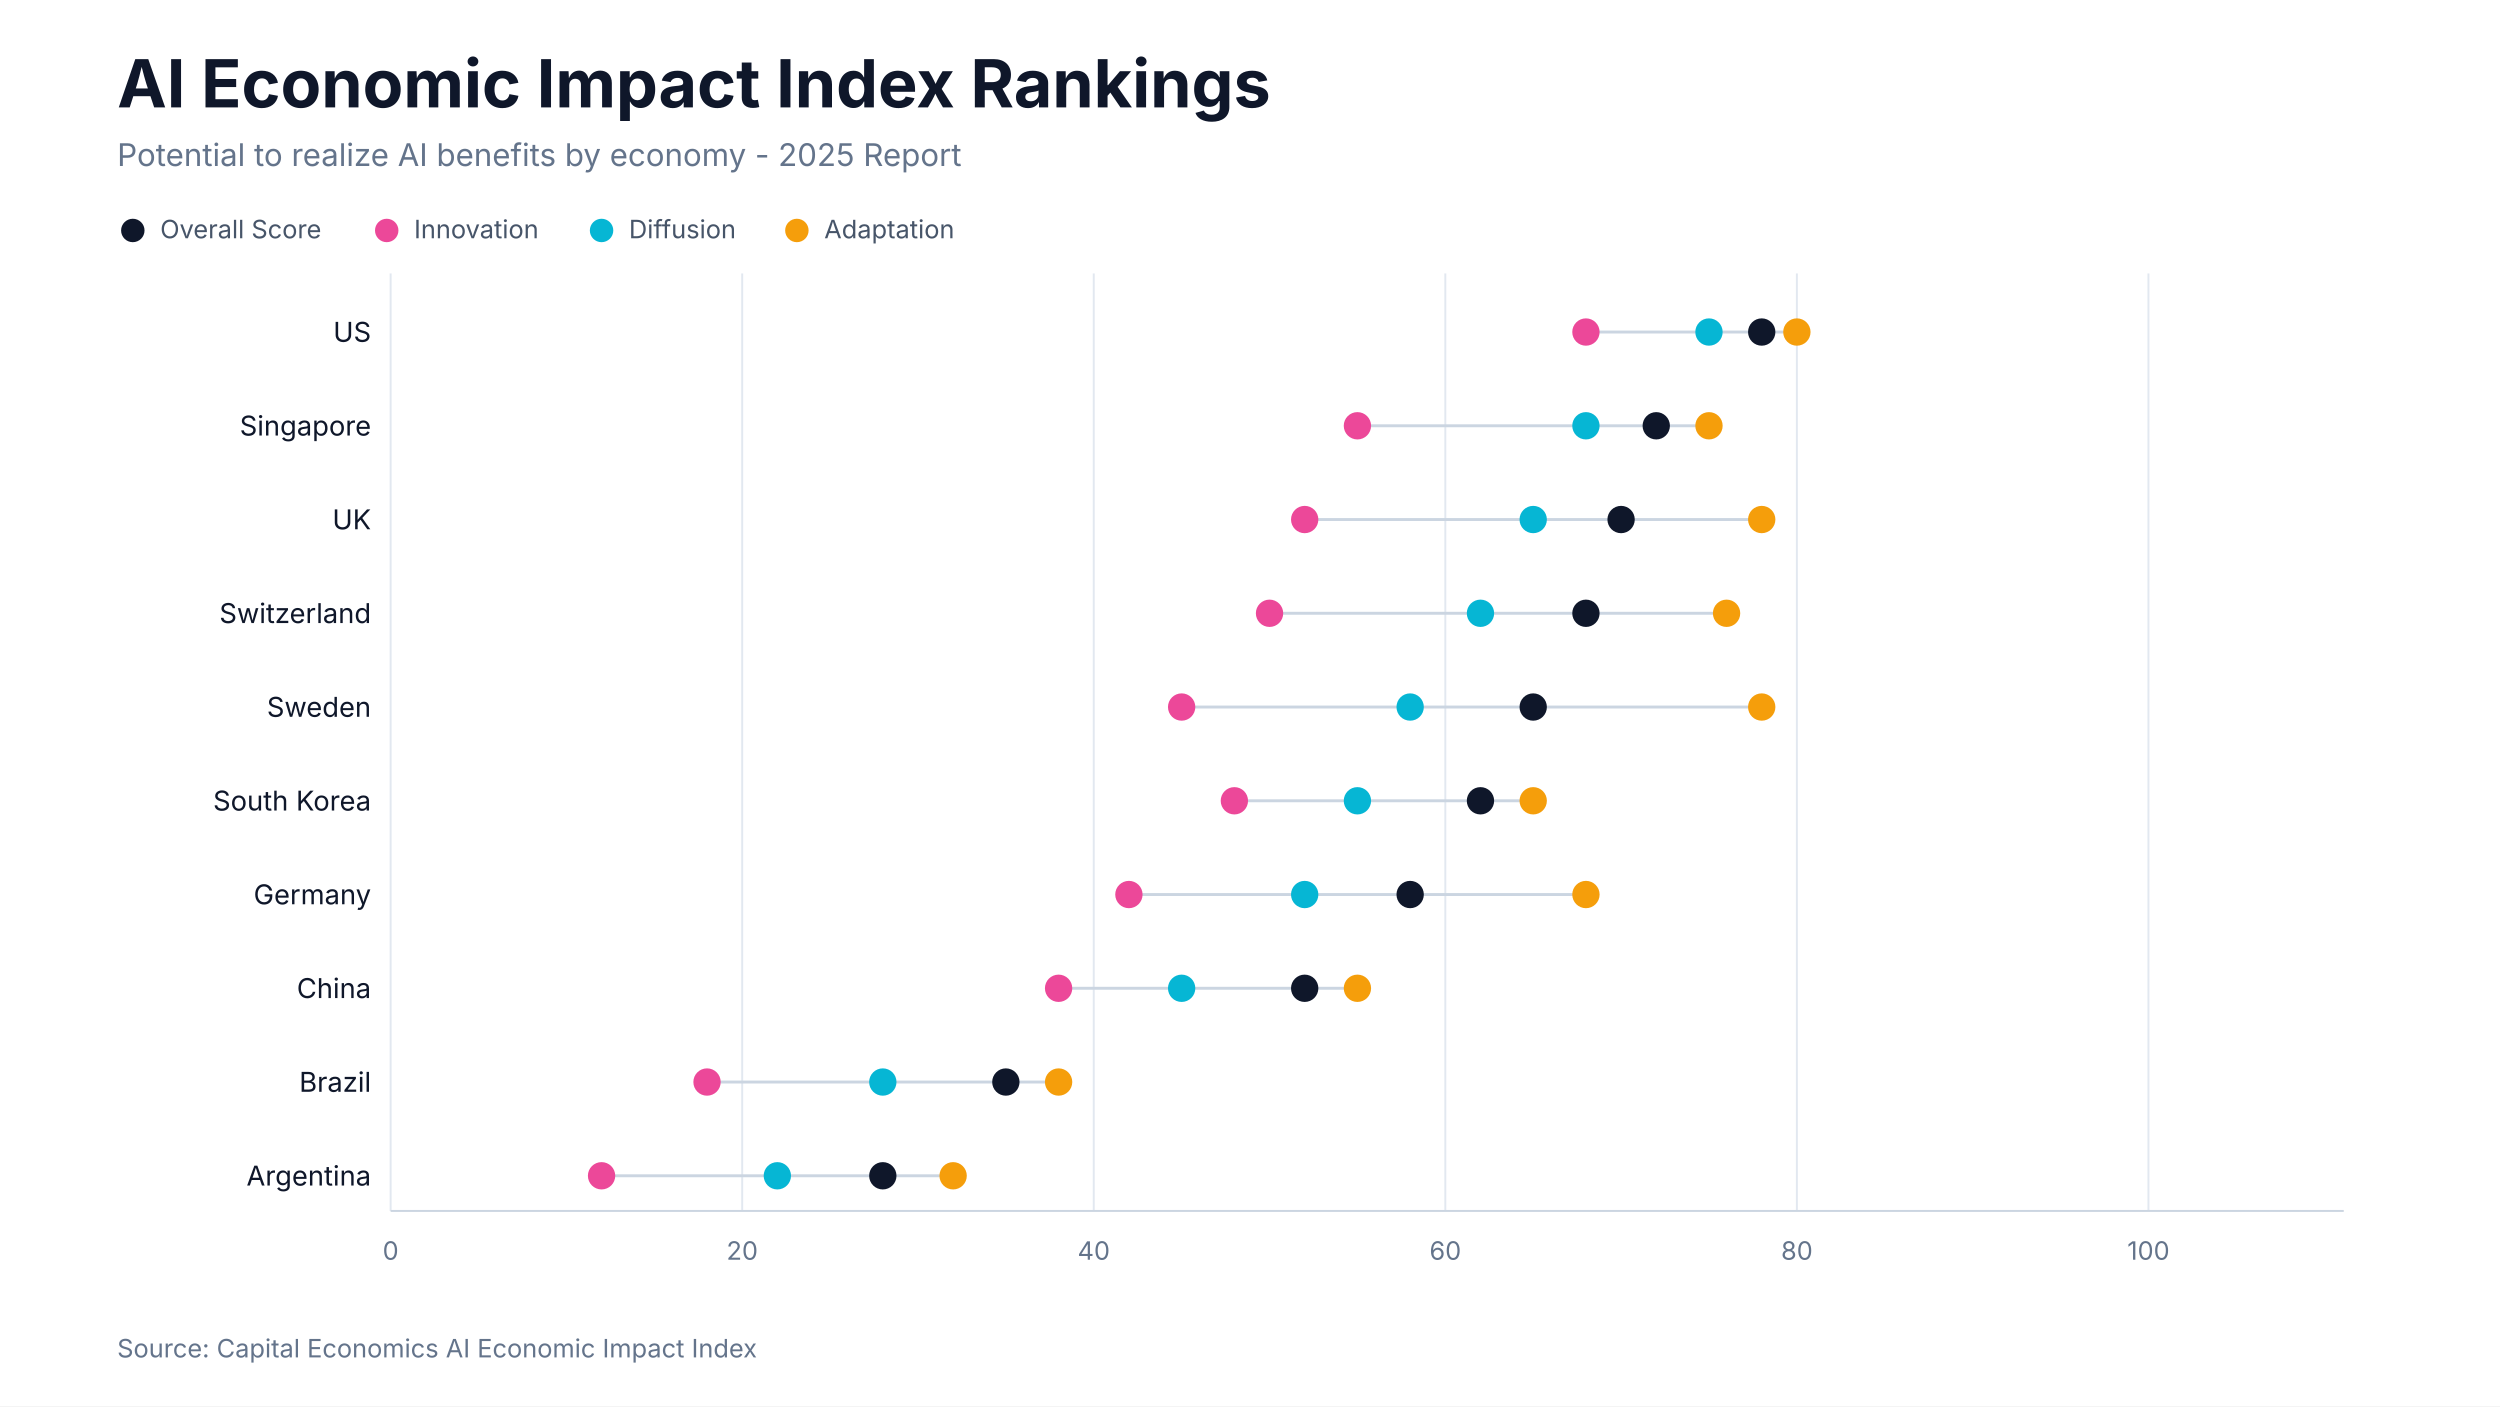
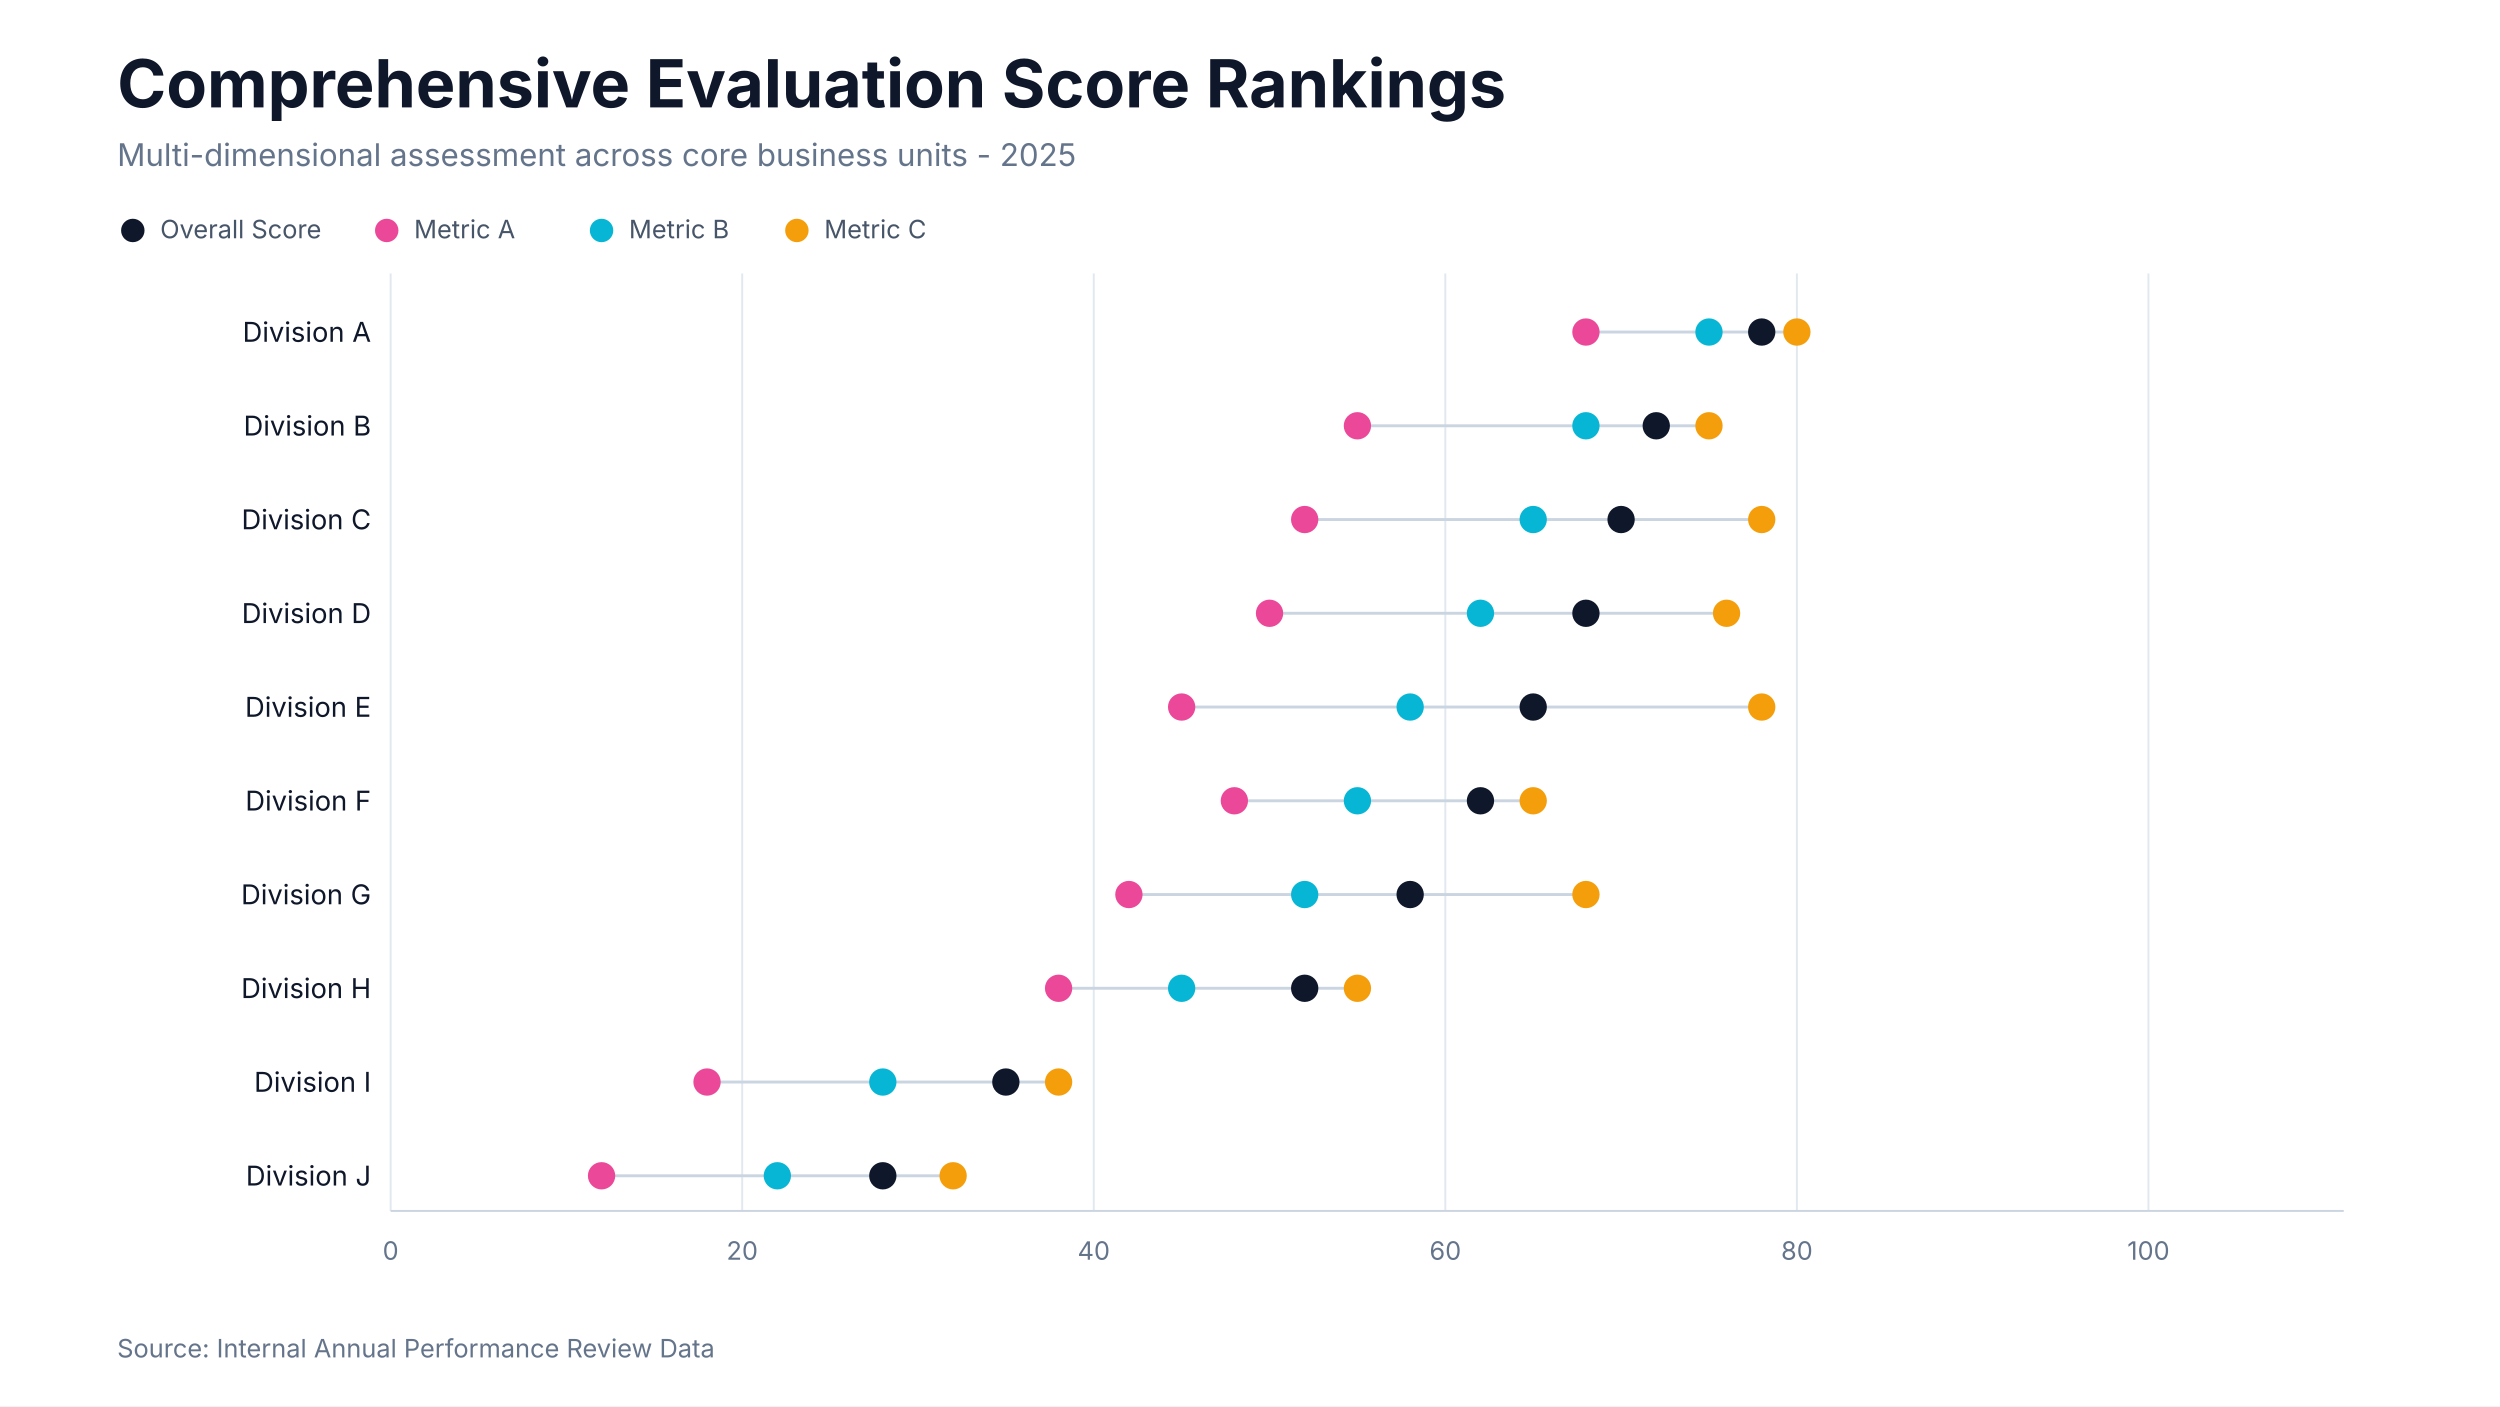
<svg xmlns="http://www.w3.org/2000/svg" viewBox="0 0 1280 720" width="1280" height="720">
  <rect width="1280" height="720" fill="#FFFFFF" />
  <text x="60" y="55" font-family="-apple-system, BlinkMacSystemFont, 'Segoe UI', 'PingFang SC', 'Microsoft YaHei', sans-serif" font-size="34" font-weight="bold" fill="#0F172A">
-     <tspan>AI Economic Impact Index Rankings</tspan>
+     <tspan>Comprehensive Evaluation Score Rankings</tspan>
  </text>
  <text x="60" y="85" font-family="-apple-system, BlinkMacSystemFont, 'Segoe UI', 'PingFang SC', 'Microsoft YaHei', sans-serif" font-size="16" fill="#64748B">
-     <tspan>Potential to realize AI benefits by economy - 2025 Report</tspan>
+     <tspan>Multi-dimensional assessment across core business units - 2025</tspan>
  </text>
  <g id="legend" transform="translate(60, 110)">
    <circle cx="8" cy="8" r="6" fill="#0F172A" />
    <text x="22" y="12" font-family="-apple-system, BlinkMacSystemFont, 'Segoe UI', sans-serif" font-size="13" fill="#475569">
      <tspan>Overall Score</tspan>
    </text>
    <circle cx="138" cy="8" r="6" fill="#EC4899" />
    <text x="152" y="12" font-family="-apple-system, BlinkMacSystemFont, 'Segoe UI', sans-serif" font-size="13" fill="#475569">
-       <tspan>Innovation</tspan>
+       <tspan>Metric A</tspan>
    </text>
    <circle cx="248" cy="8" r="6" fill="#06B6D4" />
    <text x="262" y="12" font-family="-apple-system, BlinkMacSystemFont, 'Segoe UI', sans-serif" font-size="13" fill="#475569">
-       <tspan>Diffusion</tspan>
+       <tspan>Metric B</tspan>
    </text>
    <circle cx="348" cy="8" r="6" fill="#F59E0B" />
    <text x="362" y="12" font-family="-apple-system, BlinkMacSystemFont, 'Segoe UI', sans-serif" font-size="13" fill="#475569">
-       <tspan>Adaptation</tspan>
+       <tspan>Metric C</tspan>
    </text>
  </g>
  <g id="chartArea" transform="translate(0, 140)">
    <line x1="200" y1="0" x2="200" y2="480" stroke="#E2E8F0" stroke-width="1" />
    <line x1="380" y1="0" x2="380" y2="480" stroke="#E2E8F0" stroke-width="1" />
    <line x1="560" y1="0" x2="560" y2="480" stroke="#E2E8F0" stroke-width="1" />
    <line x1="740" y1="0" x2="740" y2="480" stroke="#E2E8F0" stroke-width="1" />
    <line x1="920" y1="0" x2="920" y2="480" stroke="#E2E8F0" stroke-width="1" />
    <line x1="1100" y1="0" x2="1100" y2="480" stroke="#E2E8F0" stroke-width="1" />
    <line x1="200" y1="480" x2="1200" y2="480" stroke="#CBD5E1" stroke-width="1" />
    <text x="200" y="505" font-family="-apple-system, BlinkMacSystemFont, 'Segoe UI', sans-serif" font-size="13" fill="#64748B" text-anchor="middle">
      <tspan>0</tspan>
    </text>
    <text x="380" y="505" font-family="-apple-system, BlinkMacSystemFont, 'Segoe UI', sans-serif" font-size="13" fill="#64748B" text-anchor="middle">
      <tspan>20</tspan>
    </text>
    <text x="560" y="505" font-family="-apple-system, BlinkMacSystemFont, 'Segoe UI', sans-serif" font-size="13" fill="#64748B" text-anchor="middle">
      <tspan>40</tspan>
    </text>
    <text x="740" y="505" font-family="-apple-system, BlinkMacSystemFont, 'Segoe UI', sans-serif" font-size="13" fill="#64748B" text-anchor="middle">
      <tspan>60</tspan>
    </text>
    <text x="920" y="505" font-family="-apple-system, BlinkMacSystemFont, 'Segoe UI', sans-serif" font-size="13" fill="#64748B" text-anchor="middle">
      <tspan>80</tspan>
    </text>
    <text x="1100" y="505" font-family="-apple-system, BlinkMacSystemFont, 'Segoe UI', sans-serif" font-size="13" fill="#64748B" text-anchor="middle">
      <tspan>100</tspan>
    </text>
    <g id="row-us" transform="translate(0, 30)">
      <text x="190" y="5" font-family="-apple-system, BlinkMacSystemFont, 'Segoe UI', 'PingFang SC', 'Microsoft YaHei', sans-serif" font-size="14" fill="#0F172A" text-anchor="end">
-         <tspan>US</tspan>
+         <tspan>Division A</tspan>
      </text>
      <line x1="812" y1="0" x2="920" y2="0" stroke="#CBD5E1" stroke-width="1.5" />
      <circle cx="812" cy="0" r="7" fill="#EC4899" />
      <circle cx="875" cy="0" r="7" fill="#06B6D4" />
      <circle cx="920" cy="0" r="7" fill="#F59E0B" />
      <circle cx="902" cy="0" r="7" fill="#0F172A" />
    </g>
    <g id="row-singapore" transform="translate(0, 78)">
      <text x="190" y="5" font-family="-apple-system, BlinkMacSystemFont, 'Segoe UI', 'PingFang SC', 'Microsoft YaHei', sans-serif" font-size="14" fill="#0F172A" text-anchor="end">
-         <tspan>Singapore</tspan>
+         <tspan>Division B</tspan>
      </text>
      <line x1="695" y1="0" x2="875" y2="0" stroke="#CBD5E1" stroke-width="1.5" />
      <circle cx="695" cy="0" r="7" fill="#EC4899" />
      <circle cx="812" cy="0" r="7" fill="#06B6D4" />
      <circle cx="875" cy="0" r="7" fill="#F59E0B" />
      <circle cx="848" cy="0" r="7" fill="#0F172A" />
    </g>
    <g id="row-uk" transform="translate(0, 126)">
      <text x="190" y="5" font-family="-apple-system, BlinkMacSystemFont, 'Segoe UI', 'PingFang SC', 'Microsoft YaHei', sans-serif" font-size="14" fill="#0F172A" text-anchor="end">
-         <tspan>UK</tspan>
+         <tspan>Division C</tspan>
      </text>
      <line x1="668" y1="0" x2="902" y2="0" stroke="#CBD5E1" stroke-width="1.5" />
      <circle cx="668" cy="0" r="7" fill="#EC4899" />
      <circle cx="785" cy="0" r="7" fill="#06B6D4" />
      <circle cx="902" cy="0" r="7" fill="#F59E0B" />
      <circle cx="830" cy="0" r="7" fill="#0F172A" />
    </g>
    <g id="row-switzerland" transform="translate(0, 174)">
      <text x="190" y="5" font-family="-apple-system, BlinkMacSystemFont, 'Segoe UI', 'PingFang SC', 'Microsoft YaHei', sans-serif" font-size="14" fill="#0F172A" text-anchor="end">
-         <tspan>Switzerland</tspan>
+         <tspan>Division D</tspan>
      </text>
      <line x1="650" y1="0" x2="884" y2="0" stroke="#CBD5E1" stroke-width="1.5" />
      <circle cx="650" cy="0" r="7" fill="#EC4899" />
      <circle cx="758" cy="0" r="7" fill="#06B6D4" />
      <circle cx="884" cy="0" r="7" fill="#F59E0B" />
      <circle cx="812" cy="0" r="7" fill="#0F172A" />
    </g>
    <g id="row-sweden" transform="translate(0, 222)">
      <text x="190" y="5" font-family="-apple-system, BlinkMacSystemFont, 'Segoe UI', 'PingFang SC', 'Microsoft YaHei', sans-serif" font-size="14" fill="#0F172A" text-anchor="end">
-         <tspan>Sweden</tspan>
+         <tspan>Division E</tspan>
      </text>
      <line x1="605" y1="0" x2="902" y2="0" stroke="#CBD5E1" stroke-width="1.5" />
      <circle cx="605" cy="0" r="7" fill="#EC4899" />
      <circle cx="722" cy="0" r="7" fill="#06B6D4" />
      <circle cx="902" cy="0" r="7" fill="#F59E0B" />
      <circle cx="785" cy="0" r="7" fill="#0F172A" />
    </g>
    <g id="row-south-korea" transform="translate(0, 270)">
      <text x="190" y="5" font-family="-apple-system, BlinkMacSystemFont, 'Segoe UI', 'PingFang SC', 'Microsoft YaHei', sans-serif" font-size="14" fill="#0F172A" text-anchor="end">
-         <tspan>South Korea</tspan>
+         <tspan>Division F</tspan>
      </text>
      <line x1="632" y1="0" x2="785" y2="0" stroke="#CBD5E1" stroke-width="1.5" />
      <circle cx="632" cy="0" r="7" fill="#EC4899" />
      <circle cx="695" cy="0" r="7" fill="#06B6D4" />
      <circle cx="785" cy="0" r="7" fill="#F59E0B" />
      <circle cx="758" cy="0" r="7" fill="#0F172A" />
    </g>
    <g id="row-germany" transform="translate(0, 318)">
      <text x="190" y="5" font-family="-apple-system, BlinkMacSystemFont, 'Segoe UI', 'PingFang SC', 'Microsoft YaHei', sans-serif" font-size="14" fill="#0F172A" text-anchor="end">
-         <tspan>Germany</tspan>
+         <tspan>Division G</tspan>
      </text>
      <line x1="578" y1="0" x2="812" y2="0" stroke="#CBD5E1" stroke-width="1.5" />
      <circle cx="578" cy="0" r="7" fill="#EC4899" />
      <circle cx="668" cy="0" r="7" fill="#06B6D4" />
      <circle cx="812" cy="0" r="7" fill="#F59E0B" />
      <circle cx="722" cy="0" r="7" fill="#0F172A" />
    </g>
    <g id="row-china" transform="translate(0, 366)">
      <text x="190" y="5" font-family="-apple-system, BlinkMacSystemFont, 'Segoe UI', 'PingFang SC', 'Microsoft YaHei', sans-serif" font-size="14" fill="#0F172A" text-anchor="end">
-         <tspan>China</tspan>
+         <tspan>Division H</tspan>
      </text>
      <line x1="542" y1="0" x2="695" y2="0" stroke="#CBD5E1" stroke-width="1.5" />
      <circle cx="542" cy="0" r="7" fill="#EC4899" />
      <circle cx="605" cy="0" r="7" fill="#06B6D4" />
      <circle cx="695" cy="0" r="7" fill="#F59E0B" />
      <circle cx="668" cy="0" r="7" fill="#0F172A" />
    </g>
    <g id="row-brazil" transform="translate(0, 414)">
      <text x="190" y="5" font-family="-apple-system, BlinkMacSystemFont, 'Segoe UI', 'PingFang SC', 'Microsoft YaHei', sans-serif" font-size="14" fill="#0F172A" text-anchor="end">
-         <tspan>Brazil</tspan>
+         <tspan>Division I</tspan>
      </text>
      <line x1="362" y1="0" x2="542" y2="0" stroke="#CBD5E1" stroke-width="1.5" />
      <circle cx="362" cy="0" r="7" fill="#EC4899" />
      <circle cx="452" cy="0" r="7" fill="#06B6D4" />
      <circle cx="542" cy="0" r="7" fill="#F59E0B" />
      <circle cx="515" cy="0" r="7" fill="#0F172A" />
    </g>
    <g id="row-argentina" transform="translate(0, 462)">
      <text x="190" y="5" font-family="-apple-system, BlinkMacSystemFont, 'Segoe UI', 'PingFang SC', 'Microsoft YaHei', sans-serif" font-size="14" fill="#0F172A" text-anchor="end">
-         <tspan>Argentina</tspan>
+         <tspan>Division J</tspan>
      </text>
      <line x1="308" y1="0" x2="488" y2="0" stroke="#CBD5E1" stroke-width="1.5" />
      <circle cx="308" cy="0" r="7" fill="#EC4899" />
      <circle cx="398" cy="0" r="7" fill="#06B6D4" />
      <circle cx="488" cy="0" r="7" fill="#F59E0B" />
      <circle cx="452" cy="0" r="7" fill="#0F172A" />
    </g>
  </g>
  <text x="60" y="695" font-family="-apple-system, BlinkMacSystemFont, 'Segoe UI', 'PingFang SC', 'Microsoft YaHei', sans-serif" font-size="13" fill="#64748B">
-     <tspan>Source: Capital Economics AI Economic Impact Index</tspan>
+     <tspan>Source: Internal Annual Performance Review Data</tspan>
  </text>
</svg>
